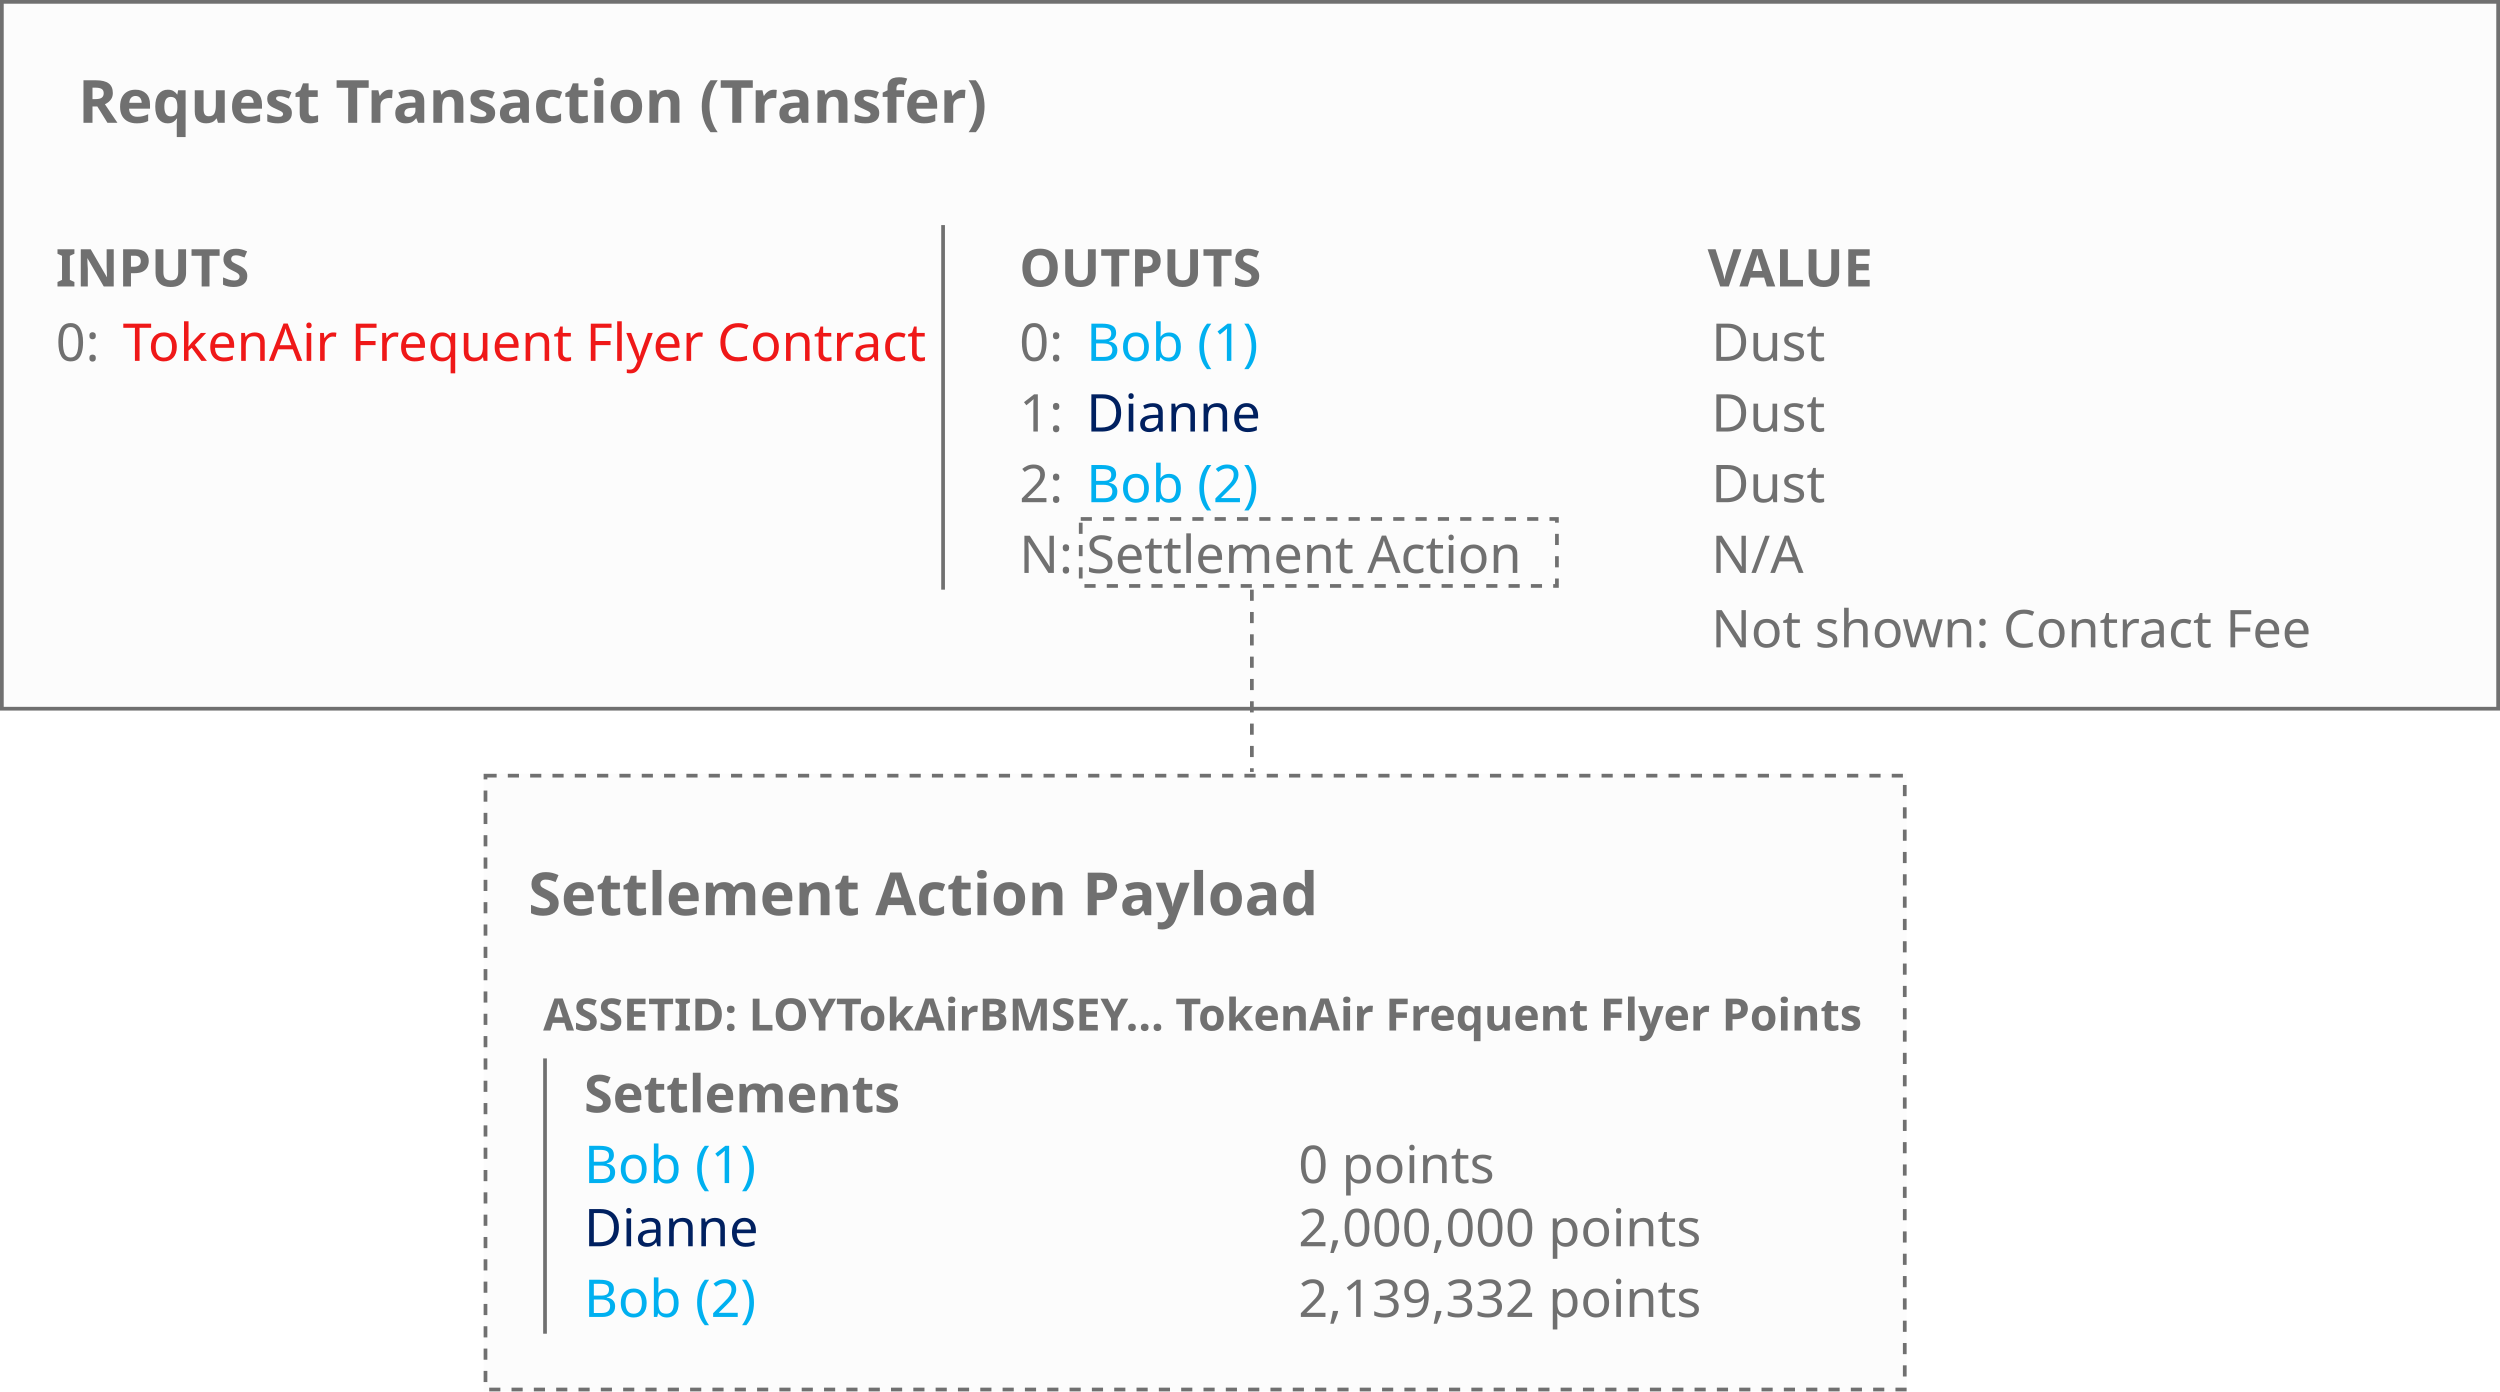
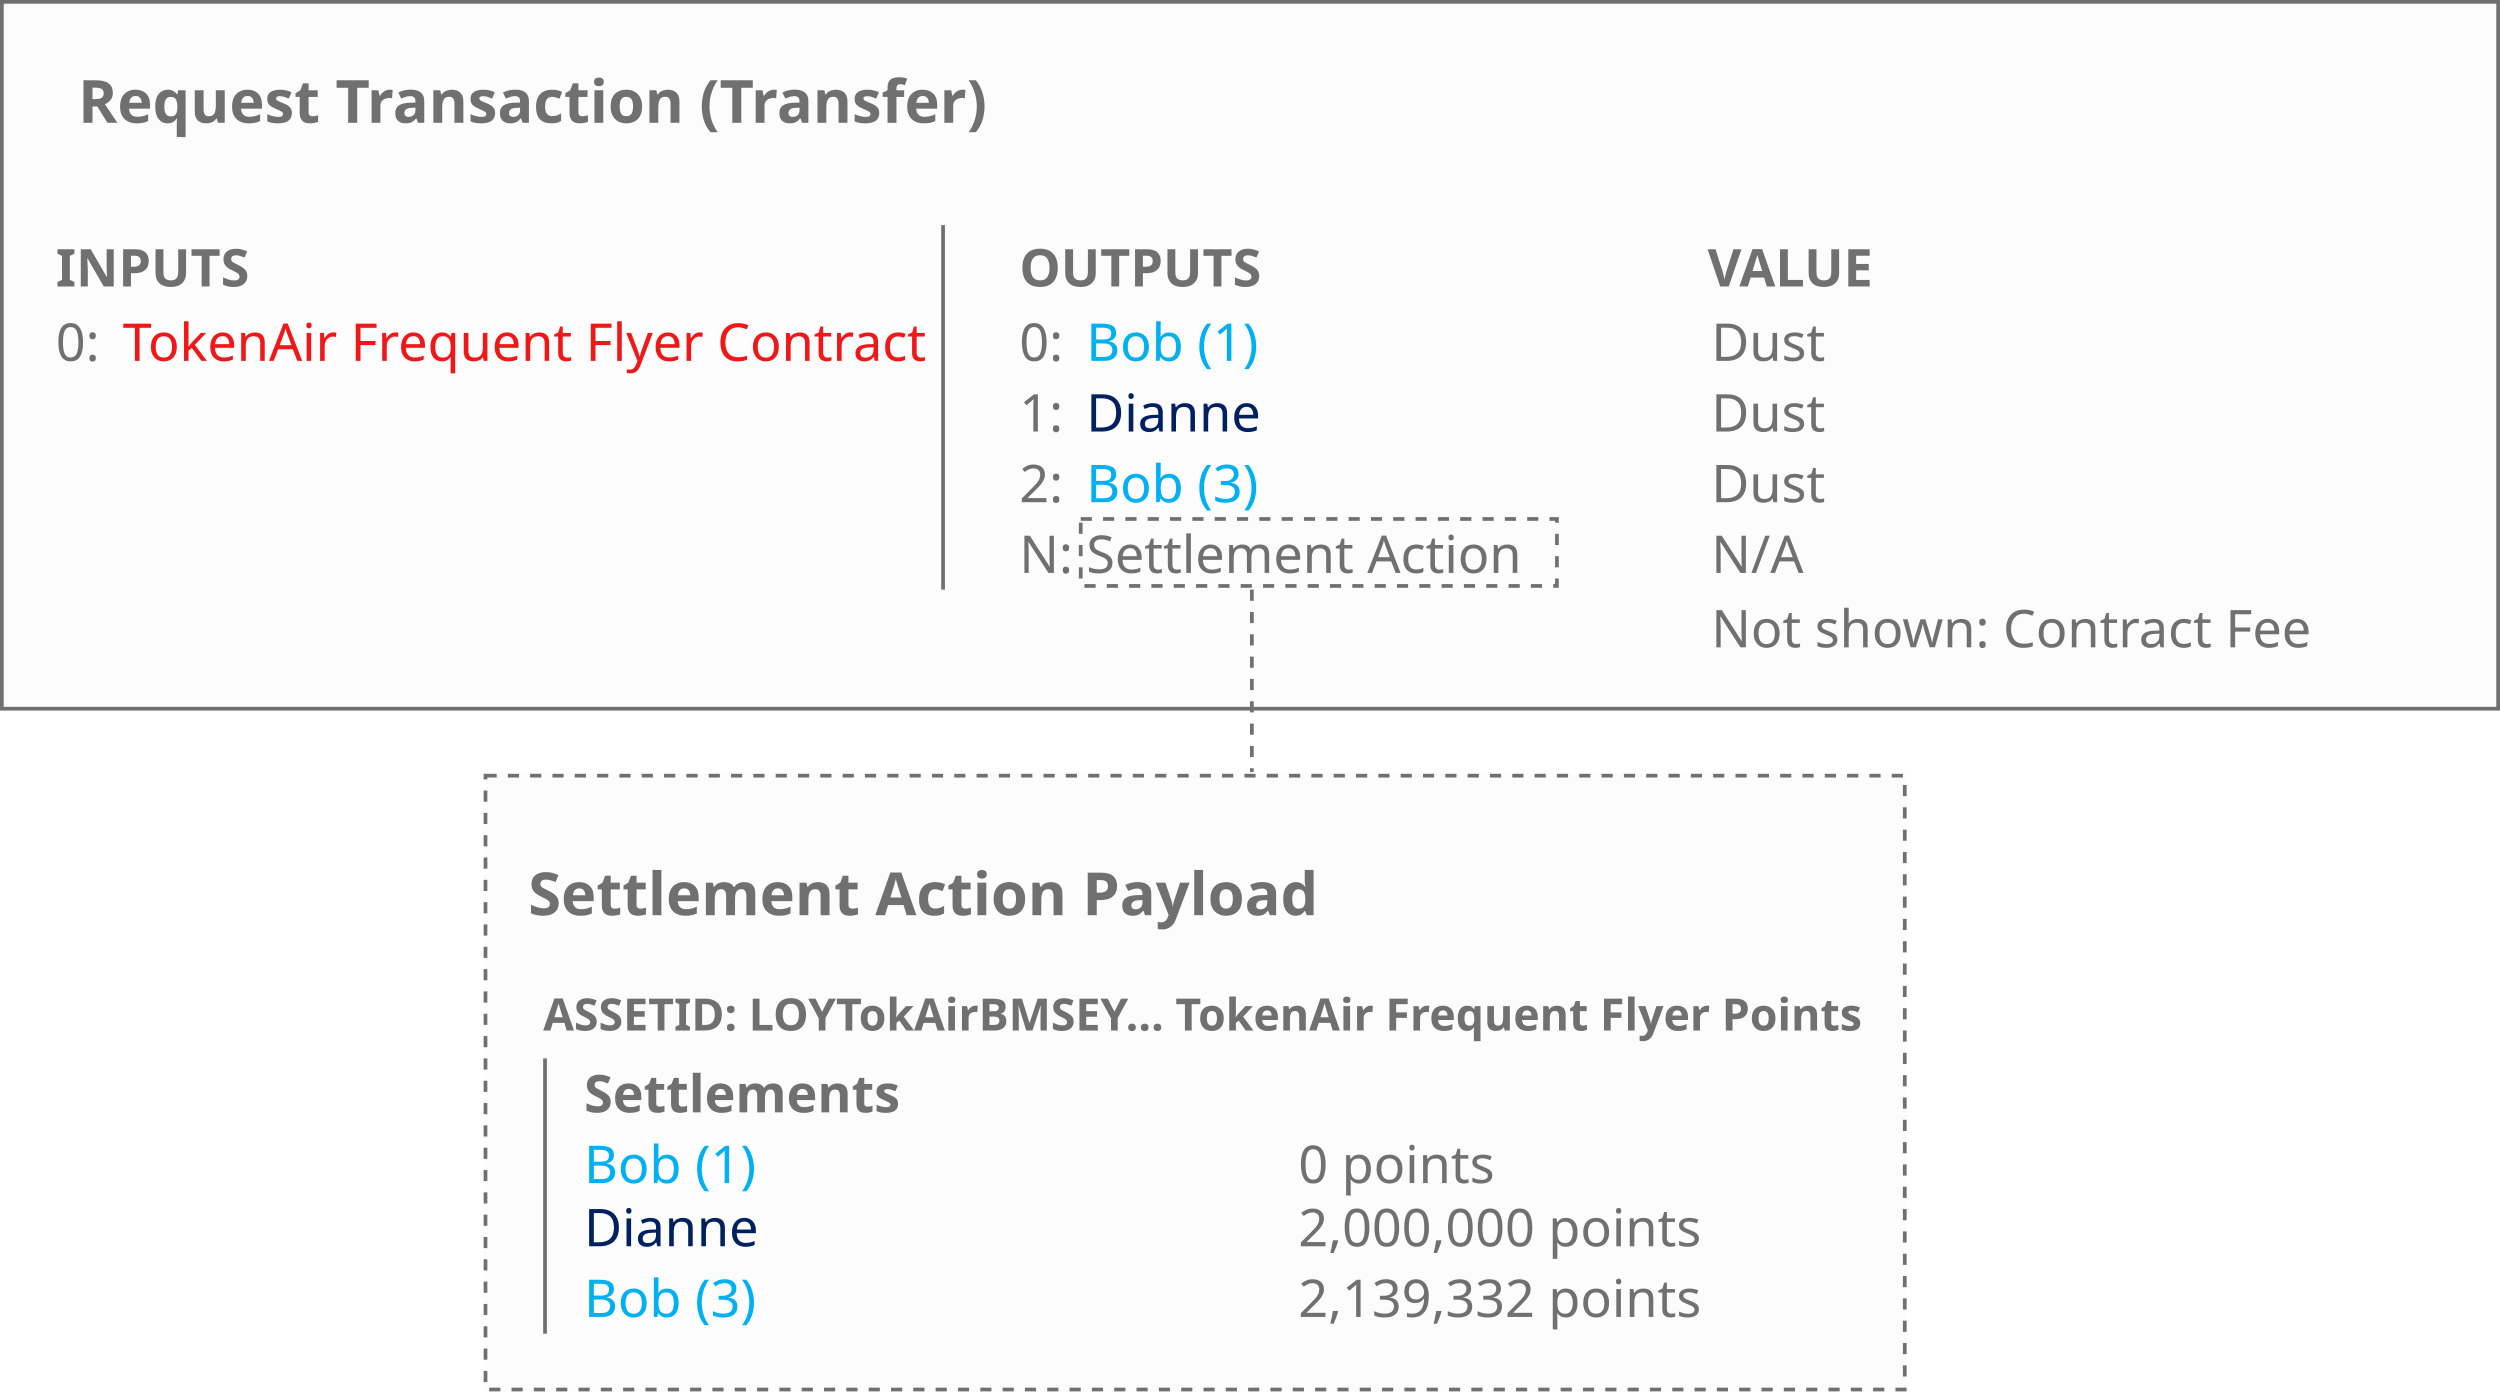
<svg xmlns="http://www.w3.org/2000/svg" width="672" height="374" viewBox="0 0 672 374">
  <g id="bob-airmile-settlement-final" transform="translate(-15455 10713)">
    <g id="Rectangle_340" data-name="Rectangle 340" transform="translate(15455 -10713)" fill="#fcfcfc" stroke="#707070" stroke-width="1">
      <rect width="672" height="191" stroke="none" />
      <rect x="0.5" y="0.5" width="671" height="190" fill="none" />
    </g>
    <text id="Request_Transaction_Transfer_" data-name="Request Transaction (Transfer)" transform="translate(15476 -10680)" fill="#707070" font-size="16" font-family="SegoeUI-Semibold, Segoe UI" font-weight="600">
      <tspan x="0" y="0">Request Transaction (Transfer)</tspan>
    </text>
    <line id="Line_399" data-name="Line 399" y2="98" transform="translate(15708.5 -10652.5)" fill="none" stroke="#707070" stroke-width="1" />
    <text id="INPUTS" transform="translate(15470 -10651)" fill="#707070" font-size="14" font-family="SegoeUI-Bold, Segoe UI" font-weight="700">
      <tspan x="0" y="15">INPUTS</tspan>
    </text>
    <text id="OUTPUTS_" data-name="OUTPUTS " transform="translate(15729 -10651)" fill="#707070" font-size="14" font-family="SegoeUI-Bold, Segoe UI" font-weight="700">
      <tspan x="0" y="15">OUTPUTS </tspan>
    </text>
    <text id="VALUE" transform="translate(15914 -10651)" fill="#707070" font-size="14" font-family="SegoeUI-Bold, Segoe UI" font-weight="700">
      <tspan x="0" y="15">VALUE</tspan>
    </text>
    <text id="Bob_1_" data-name="Bob (1)" transform="translate(15747 -10616)" fill="#00b0f0" font-size="14" font-family="SegoeUI, Segoe UI">
      <tspan x="0" y="0">Bob (1)</tspan>
    </text>
    <text id="_0:_" data-name="0: " transform="translate(15729 -10616)" fill="#707070" font-size="14" font-family="SegoeUI, Segoe UI">
      <tspan x="0" y="0">0: </tspan>
    </text>
    <text id="_1:_" data-name="1: " transform="translate(15729 -10597)" fill="#707070" font-size="14" font-family="SegoeUI, Segoe UI">
      <tspan x="0" y="0">1: </tspan>
    </text>
    <text id="Dust" transform="translate(15915 -10616)" fill="#707070" font-size="14" font-family="SegoeUI, Segoe UI">
      <tspan x="0" y="0">Dust</tspan>
    </text>
    <text id="Dust-2" data-name="Dust" transform="translate(15915 -10597)" fill="#707070" font-size="14" font-family="SegoeUI, Segoe UI">
      <tspan x="0" y="0">Dust</tspan>
    </text>
    <text id="Dianne" transform="translate(15747 -10597)" fill="#002060" font-size="14" font-family="SegoeUI, Segoe UI">
      <tspan x="0" y="0">Dianne</tspan>
    </text>
    <text id="Dust-3" data-name="Dust" transform="translate(15915 -10578)" fill="#707070" font-size="14" font-family="SegoeUI, Segoe UI">
      <tspan x="0" y="0">Dust</tspan>
    </text>
    <text id="N_A" data-name="N/A" transform="translate(15915 -10559)" fill="#707070" font-size="14" font-family="SegoeUI, Segoe UI">
      <tspan x="0" y="0">N/A</tspan>
    </text>
    <text id="TokenAir_Frequent_Flyer_Contract" data-name="TokenAir Frequent Flyer Contract" transform="translate(15488 -10616)" fill="#ef1818" font-size="14" font-family="SegoeUI, Segoe UI">
      <tspan x="0" y="0">TokenAir Frequent Flyer Contract</tspan>
    </text>
    <g id="Rectangle_341" data-name="Rectangle 341" transform="translate(15585 -10505)" fill="#fcfcfc" stroke="#707070" stroke-width="1" stroke-dasharray="3">
      <rect width="382.499" height="166" stroke="none" />
      <rect x="0.5" y="0.5" width="381.499" height="165" fill="none" />
    </g>
    <line id="Line_400" data-name="Line 400" y2="49" transform="translate(15791.5 -10554.5)" fill="none" stroke="#707070" stroke-width="1" stroke-dasharray="3" />
    <g id="Rectangle_342" data-name="Rectangle 342" transform="translate(15745 -10574)" fill="none" stroke="#707070" stroke-width="1" stroke-dasharray="3">
      <rect width="129" height="19" stroke="none" />
      <rect x="0.5" y="0.5" width="128" height="18" fill="none" />
    </g>
    <text id="N:_" data-name="N: " transform="translate(15729 -10559)" fill="#707070" font-size="14" font-family="SegoeUI, Segoe UI">
      <tspan x="0" y="0">N: </tspan>
    </text>
    <text id="Settlement_Action" data-name="Settlement Action" transform="translate(15747 -10559)" fill="#707070" font-size="14" font-family="SegoeUI, Segoe UI">
      <tspan x="0" y="0">Settlement Action</tspan>
    </text>
    <text id="Settlement_Action_Payload" data-name="Settlement Action Payload" transform="translate(15597 -10467)" fill="#707070" font-size="16" font-family="SegoeUI-Semibold, Segoe UI" font-weight="600">
      <tspan x="0" y="0">Settlement Action Payload</tspan>
    </text>
    <text id="Settlements" transform="translate(15612 -10414)" fill="#707070" font-size="14" font-family="SegoeUI-Bold, Segoe UI" font-weight="700">
      <tspan x="0" y="0">Settlements</tspan>
    </text>
    <text id="ASSETID:_LOYTokAirBMSEY_TokenAir_Frequent_Flyer_Points" data-name="ASSETID: LOYTokAirBMSEY… TokenAir Frequent Flyer Points" transform="translate(15601 -10449)" fill="#707070" font-size="12" font-family="SegoeUI-Bold, Segoe UI" font-weight="700">
      <tspan x="0" y="13">ASSETID: LOYTokAirBMSEY… TokenAir Frequent Flyer Points</tspan>
    </text>
    <text id="Dianne-2" data-name="Dianne" transform="translate(15612 -10378)" fill="#002060" font-size="14" font-family="SegoeUI, Segoe UI">
      <tspan x="0" y="0">Dianne</tspan>
    </text>
    <text id="Bob_1_2" data-name="Bob (1)" transform="translate(15612 -10395)" fill="#00b0f0" font-size="14" font-family="SegoeUI, Segoe UI">
      <tspan x="0" y="0">Bob (1)</tspan>
    </text>
    <text id="_2_000_000_points" data-name="2,000,000 points" transform="translate(15804 -10378)" fill="#707070" font-size="14" font-family="SegoeUI, Segoe UI">
      <tspan x="0" y="0">2,000,000 points</tspan>
    </text>
    <text id="_2:_" data-name="2: " transform="translate(15729 -10578)" fill="#707070" font-size="14" font-family="SegoeUI, Segoe UI">
      <tspan x="0" y="0">2: </tspan>
    </text>
-     <text id="Bob_2_" data-name="Bob (2)" transform="translate(15747 -10578)" fill="#00b0f0" font-size="14" font-family="SegoeUI, Segoe UI">
-       <tspan x="0" y="0">Bob (2)</tspan>
+     <text id="Bob_3_" data-name="Bob (3)" transform="translate(15747 -10578)" fill="#00b0f0" font-size="14" font-family="SegoeUI, Segoe UI">
+       <tspan x="0" y="0">Bob (3)</tspan>
    </text>
    <text id="_0_points" data-name="0 points" transform="translate(15804 -10395)" fill="#707070" font-size="14" font-family="SegoeUI, Segoe UI">
      <tspan x="0" y="0">0 points</tspan>
    </text>
-     <text id="Bob_2_2" data-name="Bob (2)" transform="translate(15612 -10359)" fill="#00b0f0" font-size="14" font-family="SegoeUI, Segoe UI">
-       <tspan x="0" y="0">Bob (2)</tspan>
+     <text id="Bob_3_2" data-name="Bob (3)" transform="translate(15612 -10359)" fill="#00b0f0" font-size="14" font-family="SegoeUI, Segoe UI">
+       <tspan x="0" y="0">Bob (3)</tspan>
    </text>
    <text id="_2_139_332_points" data-name="2,139,332 points" transform="translate(15804 -10359)" fill="#707070" font-size="14" font-family="SegoeUI, Segoe UI">
      <tspan x="0" y="0">2,139,332 points</tspan>
    </text>
    <line id="Line_414" data-name="Line 414" y2="74" transform="translate(15601.5 -10428.5)" fill="none" stroke="#707070" stroke-width="1" />
    <text id="_0:_2" data-name="0: " transform="translate(15470 -10616)" fill="#707070" font-size="14" font-family="SegoeUI, Segoe UI">
      <tspan x="0" y="0">0: </tspan>
    </text>
    <text id="Not_shown:_Contract_Fee" data-name="Not shown: Contract Fee" transform="translate(15915 -10539)" fill="#707070" font-size="14" font-family="SegoeUI, Segoe UI">
      <tspan x="0" y="0">Not shown: Contract Fee</tspan>
    </text>
  </g>
</svg>
